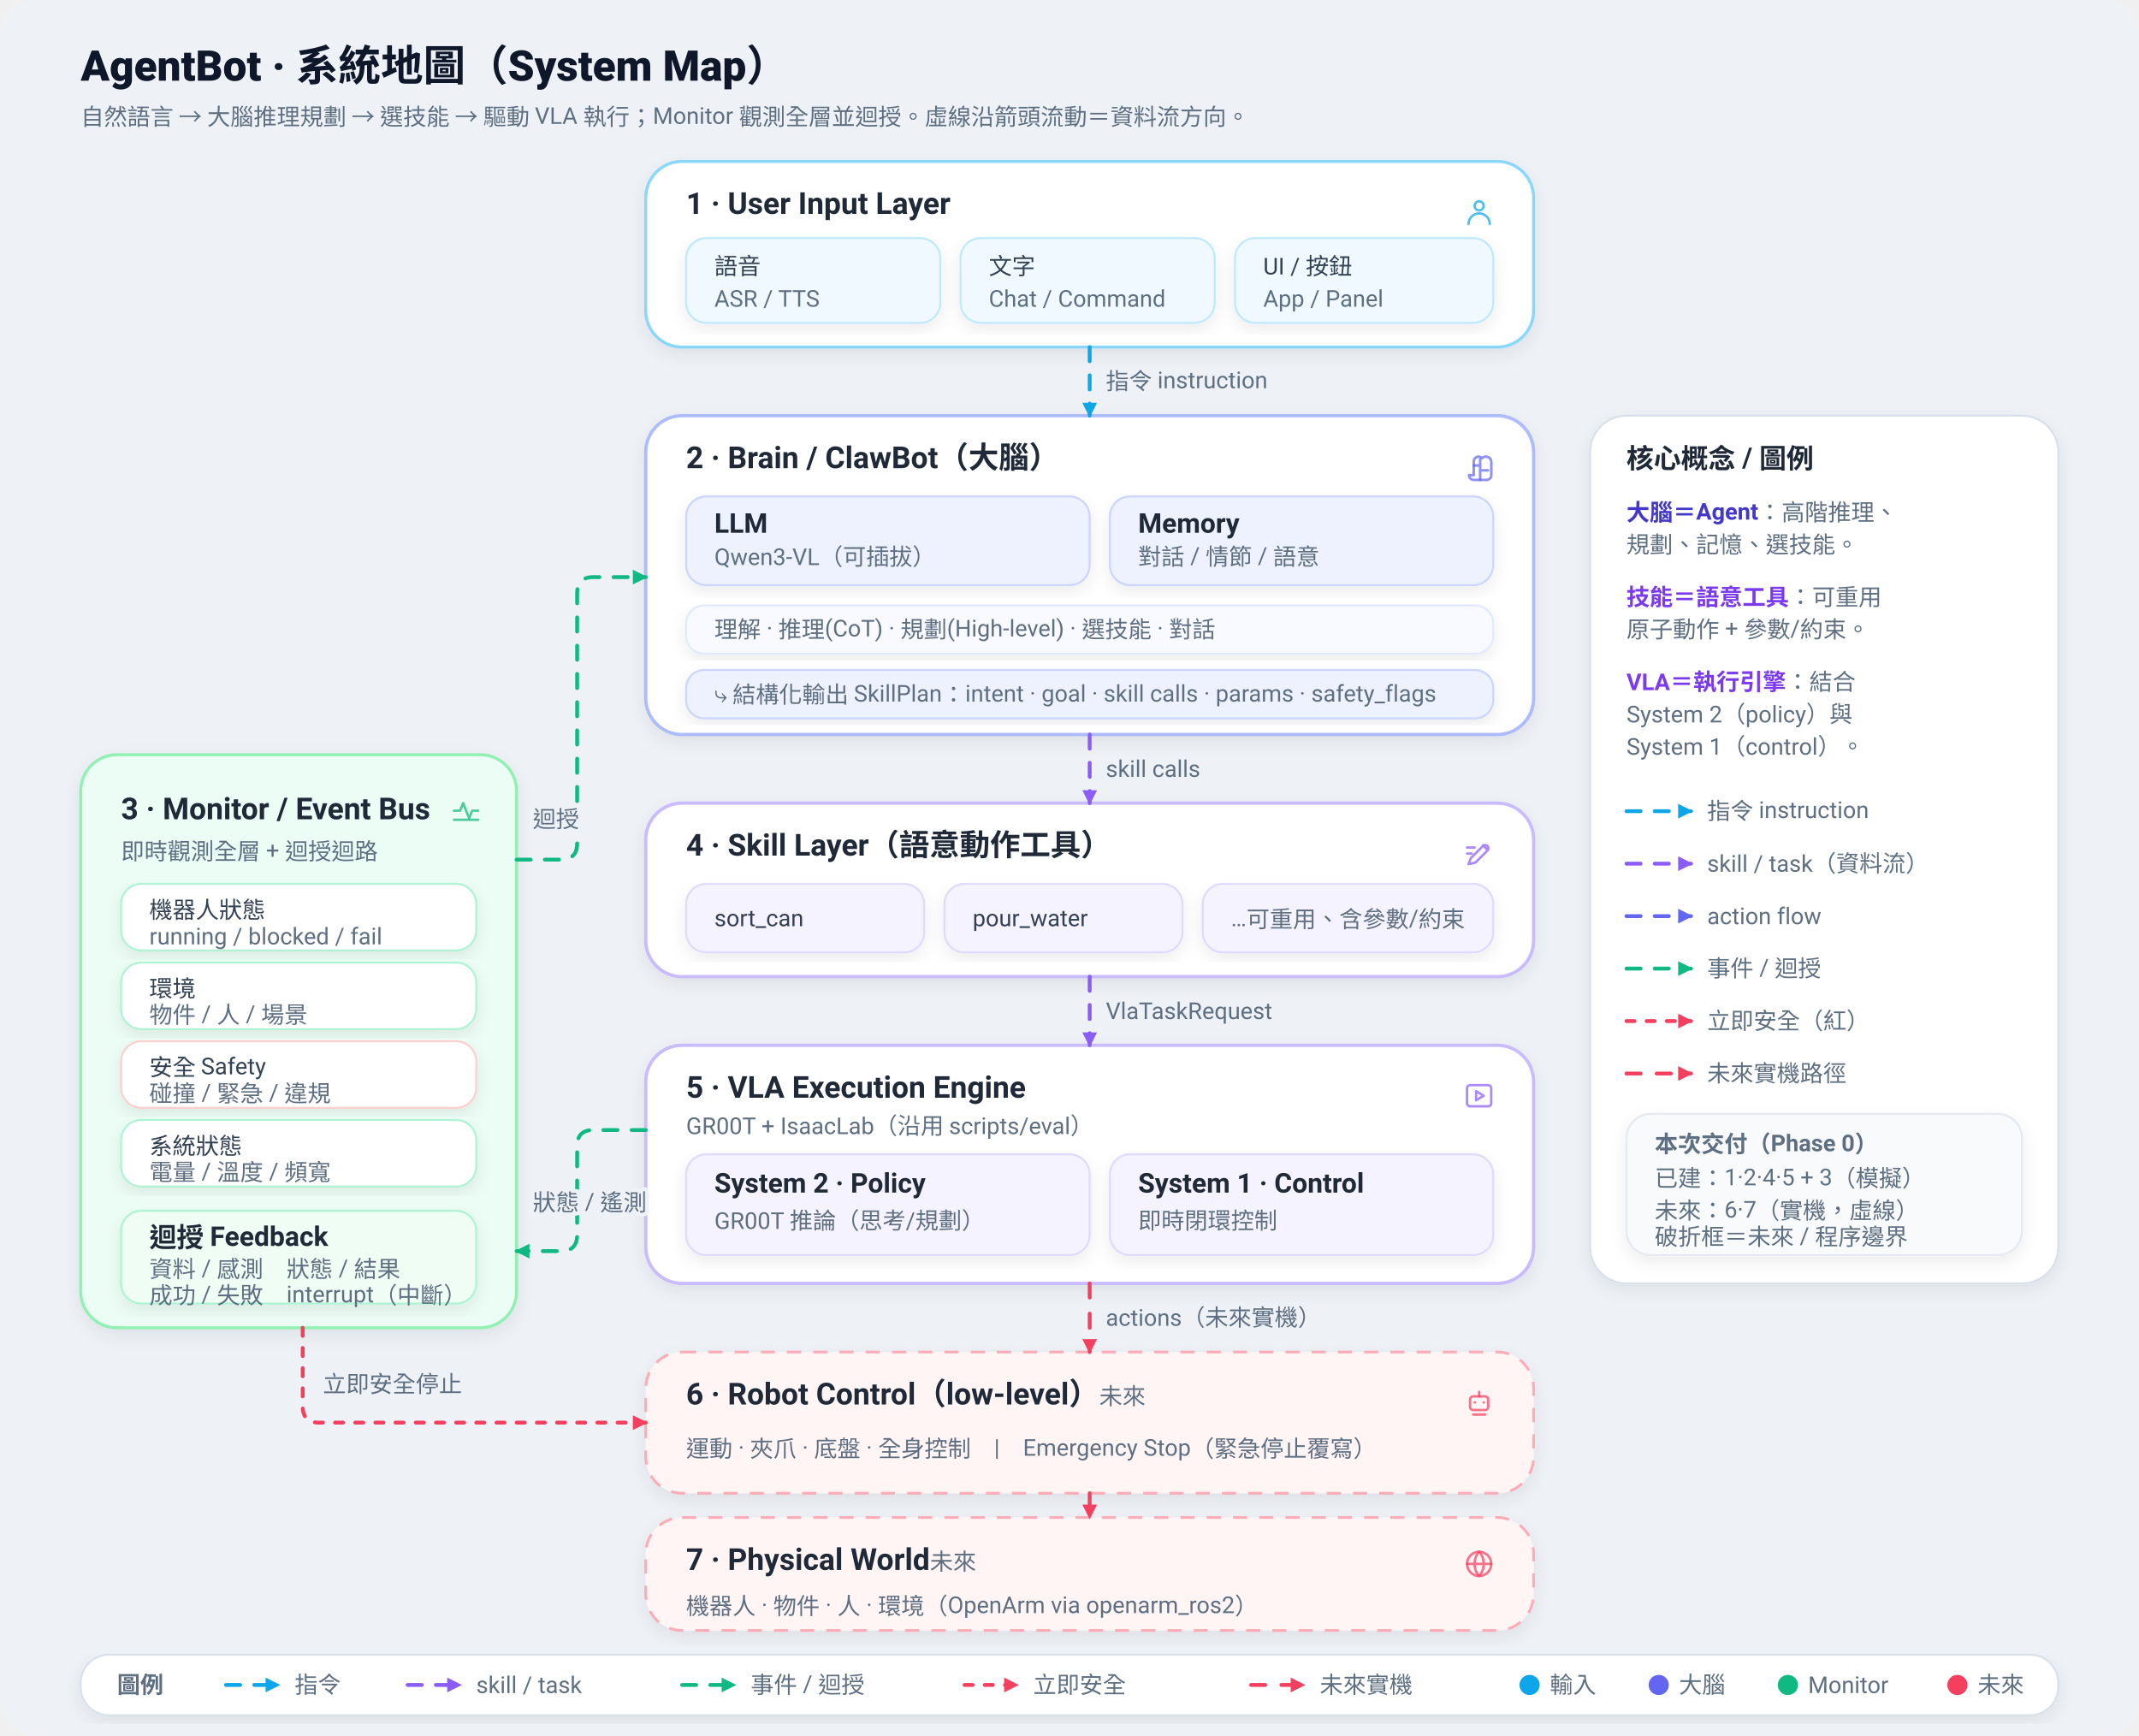
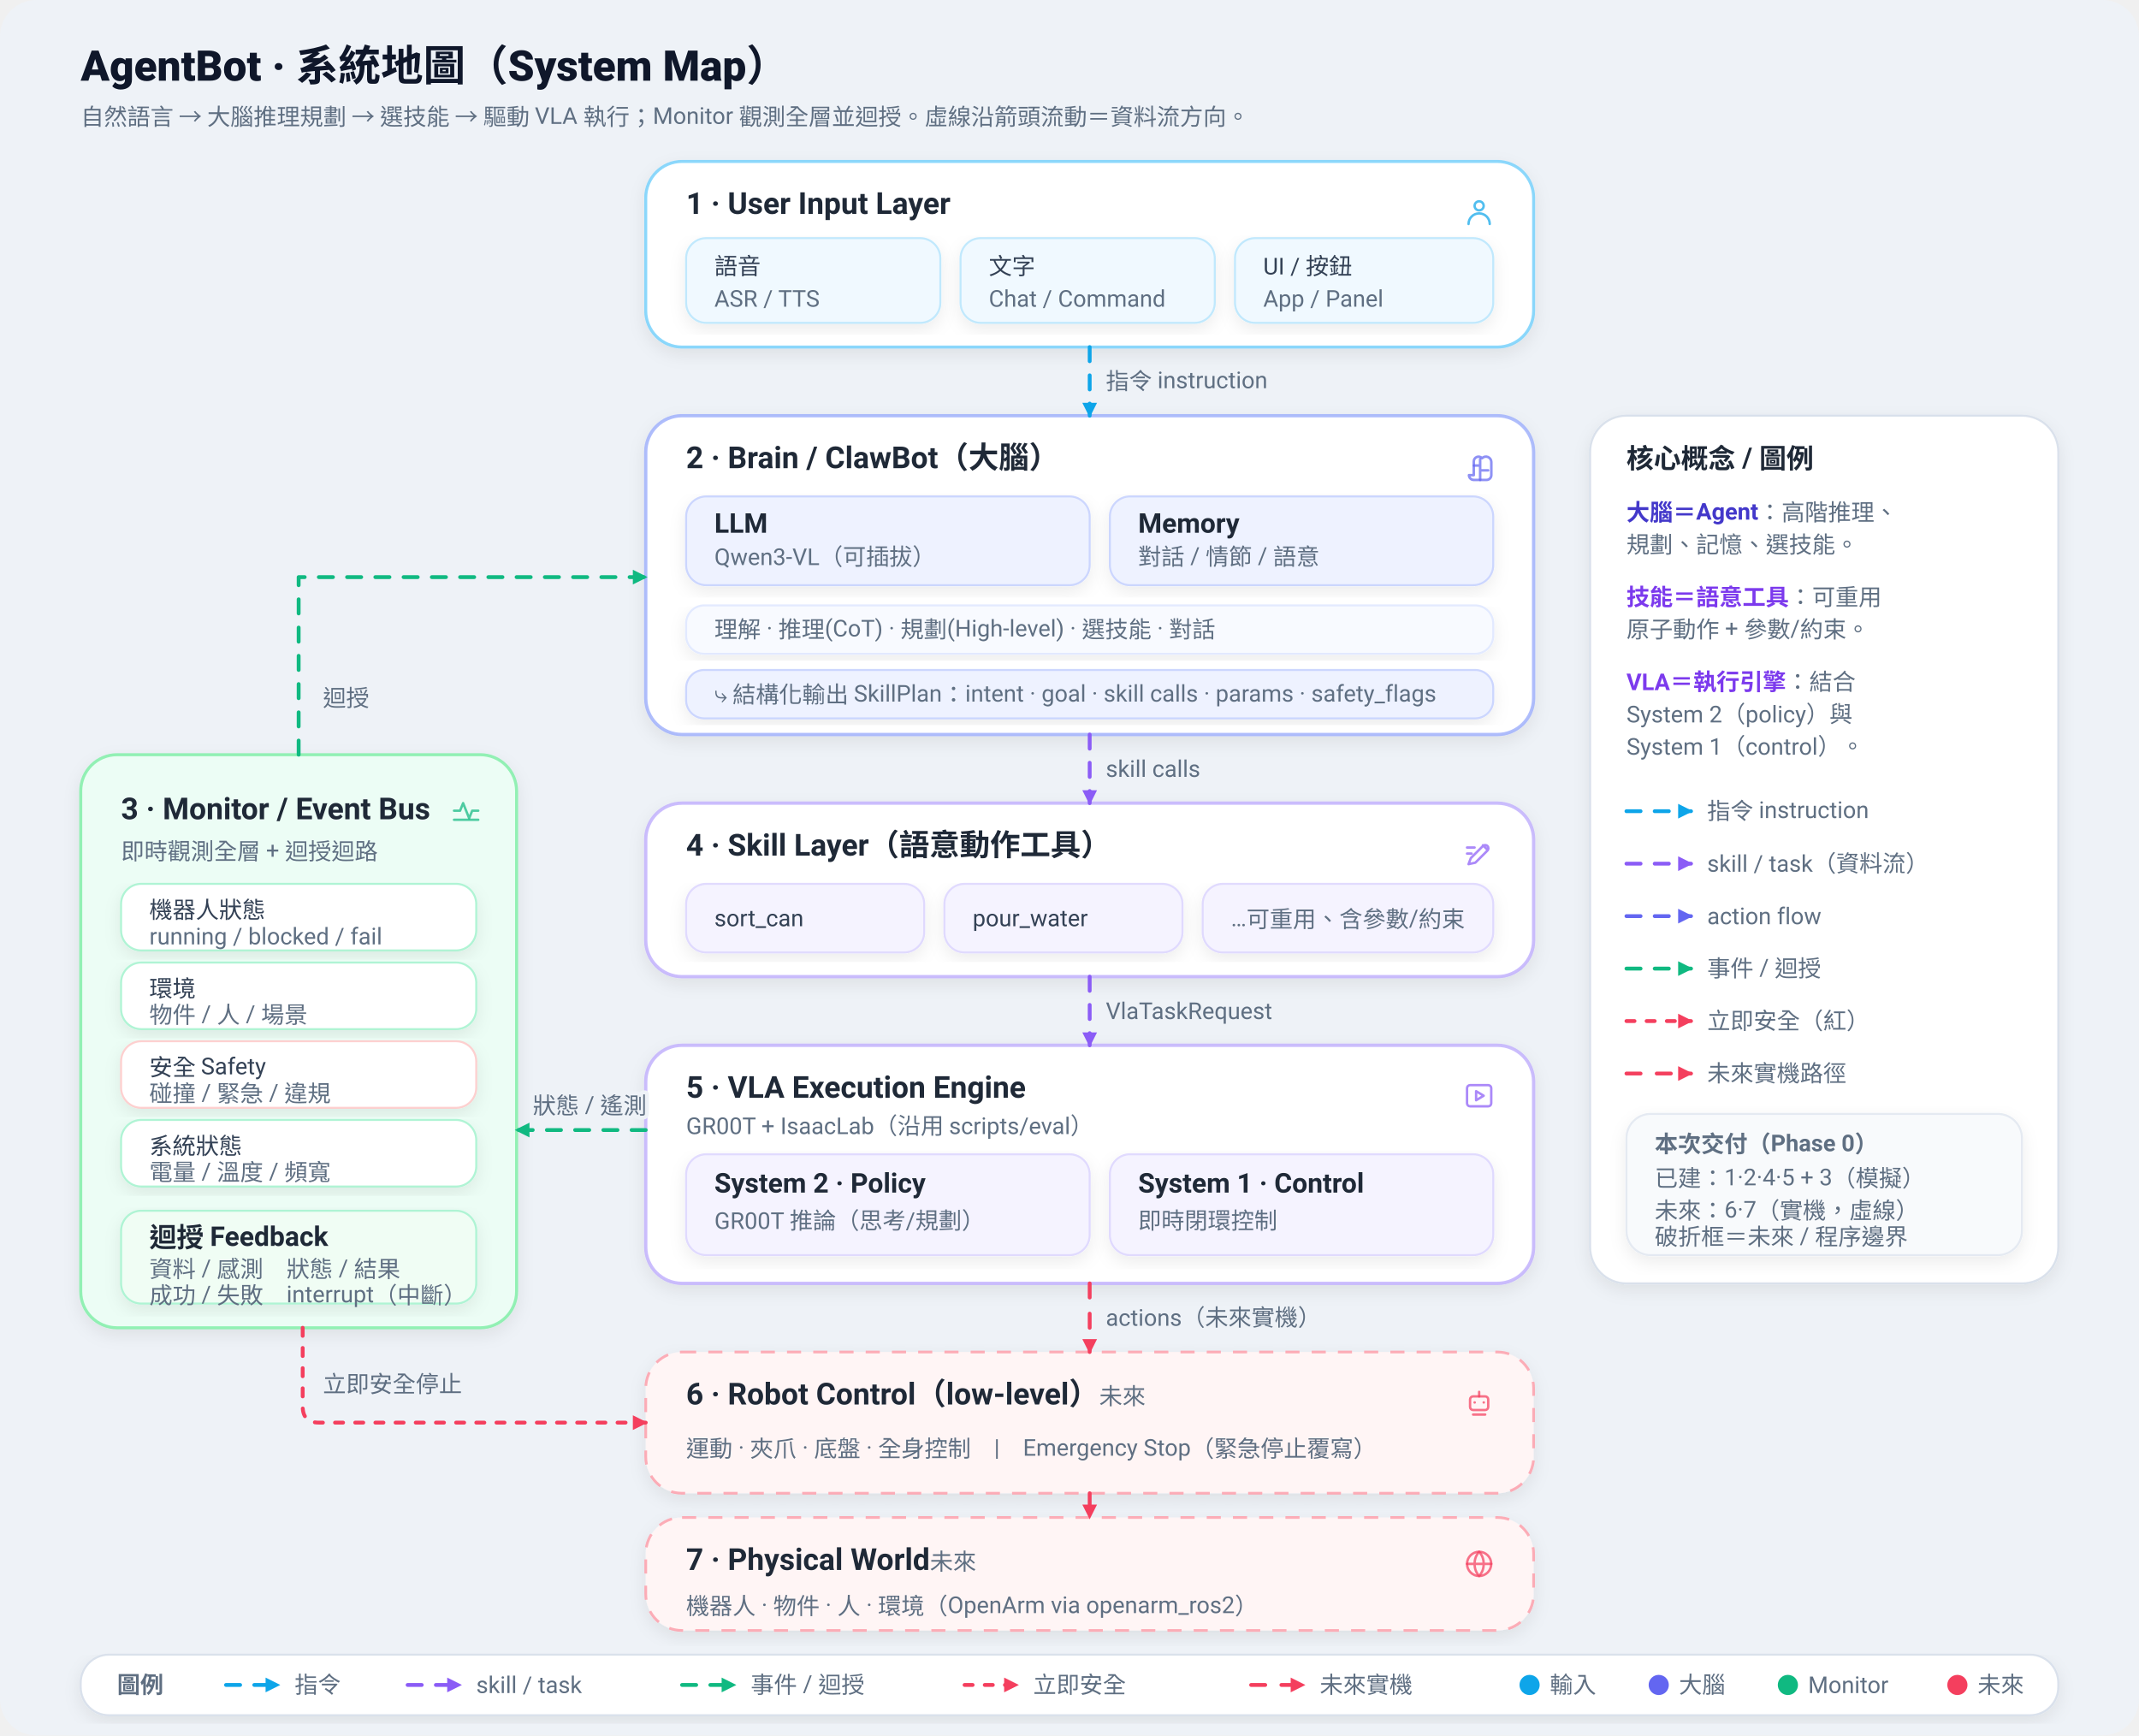
<svg xmlns="http://www.w3.org/2000/svg" viewBox="0 0 1060 860" font-family="-apple-system,'Segoe UI',Roboto,'PingFang TC','Microsoft JhengHei','Noto Sans CJK TC','Noto Serif CJK TC',sans-serif" role="img" aria-label="AgentBot 系統地圖（七個區塊）">
  <defs>
    <style>
      .h{font-weight:700;font-size:15px;fill:#1f2937}
      .h2{font-weight:700;font-size:13.5px;fill:#1f2937}
      .s{font-size:11.5px;fill:#5f6f82}
      .chip{font-size:11.5px;fill:#334155}
      .flow{fill:none;stroke-width:1.9;stroke-linecap:round;stroke-linejoin:round;stroke-dasharray:7 7;animation:dash 1s linear infinite}
      .instr{stroke:#0ea5e9} .skill{stroke:#8b5cf6} .act{stroke:#6366f1} .evt{stroke:#10b981}
      .fut{fill:none;stroke:#f43f5e;stroke-width:1.9;stroke-linecap:round;stroke-linejoin:round;stroke-dasharray:7 8;animation:dash 1.6s linear infinite}
      .safe{fill:none;stroke:#f43f5e;stroke-width:1.9;stroke-linecap:round;stroke-linejoin:round;stroke-dasharray:4 6;animation:dash .7s linear infinite}
      .ico{fill:none;stroke:currentColor;stroke-width:1.6;stroke-linecap:round;stroke-linejoin:round;opacity:.72}
      .labhalo{paint-order:stroke;stroke:#eef2f7;stroke-width:4;stroke-linejoin:round}
      rect[stroke]{filter:url(#cardShadow);stroke-opacity:.88}
      @keyframes dash{to{stroke-dashoffset:-18}}
      @media (prefers-reduced-motion: reduce){.flow,.fut,.safe{animation:none}}
    </style>
    <filter id="cardShadow" x="-8%" y="-10%" width="116%" height="124%">
      <feDropShadow dx="0" dy="3" stdDeviation="4" flood-color="#0f172a" flood-opacity="0.075" />
    </filter>
    <symbol id="ico-monitor" viewBox="0 0 24 24">
      <path class="ico" d="M4 13h4l2-5 4 10 2-5h4" />
      <path class="ico" d="M4 19h16" />
    </symbol>
    <symbol id="ico-user" viewBox="0 0 24 24">
      <circle class="ico" cx="12" cy="8" r="3" />
      <path class="ico" d="M5 20a7 7 0 0 1 14 0" />
    </symbol>
    <symbol id="ico-brain" viewBox="0 0 24 24">
      <path class="ico" d="M8 17V8.5a3 3 0 0 1 5.2-2.1A3.4 3.4 0 0 1 19 8.8V17a3 3 0 0 1-3 3H8a3 3 0 0 1-3-3Z" />
      <path class="ico" d="M12 7v13M8 11h4M12 14h5" />
    </symbol>
    <symbol id="ico-tool" viewBox="0 0 24 24">
      <path class="ico" d="m14.5 6.5 3 3M5 19l4.5-1 8-8a2.1 2.1 0 0 0-3-3l-8 8Z" />
      <path class="ico" d="M4 8h5M4 12h3" />
    </symbol>
    <symbol id="ico-run" viewBox="0 0 24 24">
      <rect class="ico" x="4" y="5" width="16" height="14" rx="2" />
      <path class="ico" d="m10 9 5 3-5 3Z" />
    </symbol>
    <symbol id="ico-robot" viewBox="0 0 24 24">
      <rect class="ico" x="6" y="8" width="12" height="9" rx="2" />
      <path class="ico" d="M12 5v3M9 12h.1M15 12h.1M8 20h8" />
    </symbol>
    <symbol id="ico-world" viewBox="0 0 24 24">
      <circle class="ico" cx="12" cy="12" r="8" />
      <path class="ico" d="M4 12h16M12 4c2 2.2 3 4.8 3 8s-1 5.8-3 8M12 4c-2 2.2-3 4.8-3 8s1 5.8 3 8" />
    </symbol>
    <marker id="i" viewBox="0 0 10 10" refX="8" refY="5" markerWidth="4.8" markerHeight="4.8" orient="auto-start-reverse">
      <path d="M1,1 L9,5 L1,9 z" fill="#0ea5e9" />
    </marker>
    <marker id="k" viewBox="0 0 10 10" refX="8" refY="5" markerWidth="4.8" markerHeight="4.8" orient="auto-start-reverse">
      <path d="M1,1 L9,5 L1,9 z" fill="#8b5cf6" />
    </marker>
    <marker id="a" viewBox="0 0 10 10" refX="8" refY="5" markerWidth="4.8" markerHeight="4.8" orient="auto-start-reverse">
      <path d="M1,1 L9,5 L1,9 z" fill="#6366f1" />
    </marker>
    <marker id="g" viewBox="0 0 10 10" refX="8" refY="5" markerWidth="4.8" markerHeight="4.8" orient="auto-start-reverse">
      <path d="M1,1 L9,5 L1,9 z" fill="#10b981" />
    </marker>
    <marker id="r" viewBox="0 0 10 10" refX="8" refY="5" markerWidth="4.8" markerHeight="4.8" orient="auto-start-reverse">
      <path d="M1,1 L9,5 L1,9 z" fill="#f43f5e" />
    </marker>
  </defs>
  <rect x="0" y="0" width="1060" height="860" fill="#eef2f7" rx="18" />
  <text x="40" y="40" font-size="21" font-weight="800" fill="#0f172a">AgentBot · 系統地圖（System Map）</text>
  <text x="40" y="62" class="s">自然語言 → 大腦推理規劃 → 選技能 → 驅動 VLA 執行；Monitor 觀測全層並迴授。虛線沿箭頭流動＝資料流方向。</text>
  <rect x="40" y="374" width="216" height="284" rx="18" fill="#ecfdf5" stroke="#86efac" stroke-width="1.5" />
  <use href="#ico-monitor" x="222" y="392" width="18" height="18" color="#10b981" />
  <text class="h" x="60" y="406" fill="#047857">3 · Monitor / Event Bus</text>
  <text class="s" x="60" y="426">即時觀測全層 + 迴授迴路</text>
  <rect x="60" y="438" width="176" height="33" rx="10" fill="#fff" stroke="#a7f3d0" />
  <text class="chip" x="74" y="455">機器人狀態</text>
  <text class="s" x="74" y="468" font-size="9.6">running / blocked / fail</text>
  <rect x="60" y="477" width="176" height="33" rx="10" fill="#fff" stroke="#a7f3d0" />
  <text class="chip" x="74" y="494">環境</text>
  <text class="s" x="74" y="507" font-size="9.6">物件 / 人 / 場景</text>
  <rect x="60" y="516" width="176" height="33" rx="10" fill="#fff" stroke="#fecaca" />
  <text class="chip" x="74" y="533" fill="#b91c1c">安全 Safety</text>
  <text class="s" x="74" y="546" font-size="9.6">碰撞 / 緊急 / 違規</text>
  <rect x="60" y="555" width="176" height="33" rx="10" fill="#fff" stroke="#a7f3d0" />
  <text class="chip" x="74" y="572">系統狀態</text>
  <text class="s" x="74" y="585" font-size="9.6">電量 / 溫度 / 頻寬</text>
  <rect x="60" y="600" width="176" height="46" rx="10" fill="#f0fdf4" stroke="#a7f3d0" />
  <text class="h2" x="74" y="618" fill="#047857">迴授 Feedback</text>
  <text class="s" x="74" y="633" font-size="9.8">資料 / 感測　狀態 / 結果</text>
  <text class="s" x="74" y="646" font-size="9.8">成功 / 失敗　interrupt（中斷）</text>
  <rect x="320" y="80" width="440" height="92" rx="18" fill="#fff" stroke="#7dd3fc" stroke-width="1.5" />
  <use href="#ico-user" x="724" y="96" width="18" height="18" color="#0ea5e9" />
  <text class="h" x="340" y="106">1 · User Input Layer</text>
  <rect x="340" y="118" width="126" height="42" rx="10" fill="#f0f9ff" stroke="#bae6fd" />
  <text class="chip" x="354" y="136">語音</text>
  <text class="s" x="354" y="152" font-size="10.5">ASR / TTS</text>
  <rect x="476" y="118" width="126" height="42" rx="10" fill="#f0f9ff" stroke="#bae6fd" />
  <text class="chip" x="490" y="136">文字</text>
  <text class="s" x="490" y="152" font-size="10.5">Chat / Command</text>
  <rect x="612" y="118" width="128" height="42" rx="10" fill="#f0f9ff" stroke="#bae6fd" />
  <text class="chip" x="626" y="136">UI / 按鈕</text>
  <text class="s" x="626" y="152" font-size="10.5">App / Panel</text>
  <rect x="320" y="206" width="440" height="158" rx="18" fill="#fff" stroke="#a5b4fc" stroke-width="1.65" />
  <use href="#ico-brain" x="724" y="222" width="19" height="19" color="#6366f1" />
  <text class="h" x="340" y="232">2 · Brain / ClawBot（大腦）</text>
  <rect x="340" y="246" width="200" height="44" rx="10" fill="#eef2ff" stroke="#c7d2fe" />
  <text class="h2" x="354" y="264">LLM</text>
  <text class="s" x="354" y="280" font-size="10.8">Qwen3-VL（可插拔）</text>
  <rect x="550" y="246" width="190" height="44" rx="10" fill="#eef2ff" stroke="#c7d2fe" />
  <text class="h2" x="564" y="264">Memory</text>
  <text class="s" x="564" y="280" font-size="10.8">對話 / 情節 / 語意</text>
  <rect x="340" y="300" width="400" height="24" rx="9" fill="#f8faff" stroke="#e0e7ff" />
  <text class="s" x="354" y="316" font-size="10.8">理解 · 推理(CoT) · 規劃(High-level) · 選技能 · 對話</text>
  <rect x="340" y="332" width="400" height="24" rx="9" fill="#eef2ff" stroke="#c7d2fe" />
  <text class="s" x="354" y="348" font-size="10.8" fill="#4338ca">⤷ 結構化輸出 SkillPlan：intent · goal · skill calls · params · safety_flags</text>
  <rect x="320" y="398" width="440" height="86" rx="18" fill="#fff" stroke="#c4b5fd" stroke-width="1.65" />
  <use href="#ico-tool" x="724" y="414" width="18" height="18" color="#8b5cf6" />
  <text class="h" x="340" y="424">4 · Skill Layer（語意動作工具）</text>
  <rect x="340" y="438" width="118" height="34" rx="10" fill="#f5f3ff" stroke="#ddd6fe" />
  <text class="chip" x="354" y="459">sort_can</text>
  <rect x="468" y="438" width="118" height="34" rx="10" fill="#f5f3ff" stroke="#ddd6fe" />
  <text class="chip" x="482" y="459">pour_water</text>
  <rect x="596" y="438" width="144" height="34" rx="10" fill="#f5f3ff" stroke="#ddd6fe" />
  <text class="s" x="610" y="459" font-size="10.8">…可重用、含參數/約束</text>
  <rect x="320" y="518" width="440" height="118" rx="18" fill="#fff" stroke="#c4b5fd" stroke-width="1.65" />
  <use href="#ico-run" x="724" y="534" width="18" height="18" color="#8b5cf6" />
  <text class="h" x="340" y="544">5 · VLA Execution Engine</text>
  <text class="s" x="340" y="562">GR00T + IsaacLab（沿用 scripts/eval）</text>
  <rect x="340" y="572" width="200" height="50" rx="10" fill="#f5f3ff" stroke="#ddd6fe" />
  <text class="h2" x="354" y="591">System 2 · Policy</text>
  <text class="s" x="354" y="609" font-size="10.8">GR00T 推論（思考/規劃）</text>
  <rect x="550" y="572" width="190" height="50" rx="10" fill="#f5f3ff" stroke="#ddd6fe" />
  <text class="h2" x="564" y="591">System 1 · Control</text>
  <text class="s" x="564" y="609" font-size="10.8">即時閉環控制</text>
  <rect x="320" y="670" width="440" height="70" rx="18" fill="#fff5f5" stroke="#fda4af" stroke-width="1.35" stroke-dasharray="7 6" />
  <use href="#ico-robot" x="724" y="686" width="18" height="18" color="#f43f5e" />
  <text class="h" x="340" y="696" fill="#be123c">6 · Robot Control（low-level）<tspan class="s" font-weight="400" fill="#9f1239">　未來</tspan>
  </text>
  <text class="s" x="340" y="722">運動 · 夾爪 · 底盤 · 全身控制　|　Emergency Stop（緊急停止覆寫）</text>
  <rect x="320" y="752" width="440" height="56" rx="18" fill="#fff5f5" stroke="#fda4af" stroke-width="1.35" stroke-dasharray="7 6" />
  <use href="#ico-world" x="724" y="766" width="18" height="18" color="#f43f5e" />
  <text class="h" x="340" y="778" fill="#be123c">7 · Physical World<tspan class="s" font-weight="400" fill="#9f1239">　未來</tspan>
  </text>
  <text class="s" x="340" y="800">機器人 · 物件 · 人 · 環境（OpenArm via openarm_ros2）</text>
  <path class="flow instr" d="M540,172 V206" marker-end="url(#i)" />
  <text class="s" x="548" y="193" fill="#0284c7" font-size="11">指令 instruction</text>
  <path class="flow skill" d="M540,364 V398" marker-end="url(#k)" />
  <text class="s" x="548" y="385" fill="#7c3aed" font-size="11">skill calls</text>
  <path class="flow skill" d="M540,484 V518" marker-end="url(#k)" />
  <text class="s" x="548" y="505" fill="#7c3aed" font-size="11">VlaTaskRequest</text>
  <path class="fut" d="M540,636 V670" marker-end="url(#r)" />
  <text class="s" x="548" y="657" fill="#be123c" font-size="11">actions（未來實機）</text>
  <path class="fut" d="M540,740 V752" marker-end="url(#r)" />
-   <path class="flow evt" d="M320,560 H294 Q286,560 286,568 V612 Q286,620 278,620 H256" marker-end="url(#g)" />
-   <text class="s labhalo" x="264" y="600" fill="#059669" font-size="10.8">狀態 / 遙測</text>
-   <path class="flow evt" d="M256,426 H278 Q286,426 286,418 V294 Q286,286 294,286 H320" marker-end="url(#g)" />
-   <text class="s labhalo" x="264" y="410" fill="#059669" font-size="10.8">迴授</text>
+   <path class="flow evt" d="M320,560 H256" marker-end="url(#g)" />
+   <text class="s labhalo" x="264" y="552" fill="#059669" font-size="10.8">狀態 / 遙測</text>
+   <path class="flow evt" d="M148,374 V286 H320" marker-end="url(#g)" />
+   <text class="s labhalo" x="160" y="350" fill="#059669" font-size="10.8">迴授</text>
  <path class="safe" d="M150,658 V697 Q150,705 158,705 H320" marker-end="url(#r)" />
  <text class="s labhalo" x="160" y="690" fill="#be123c" font-size="10.8">立即安全停止</text>
  <rect x="788" y="206" width="232" height="430" rx="18" fill="#fff" stroke="#d6deea" />
  <text class="h2" x="806" y="232" fill="#334155">核心概念 / 圖例</text>
  <text class="s" x="806" y="258" font-size="11">
    <tspan font-weight="700" fill="#4338ca">大腦＝Agent</tspan>：高階推理、</text>
  <text class="s" x="806" y="274" font-size="11">規劃、記憶、選技能。</text>
  <text class="s" x="806" y="300" font-size="11">
    <tspan font-weight="700" fill="#7c3aed">技能＝語意工具</tspan>：可重用</text>
  <text class="s" x="806" y="316" font-size="11">原子動作 + 參數/約束。</text>
  <text class="s" x="806" y="342" font-size="11">
    <tspan font-weight="700" fill="#7c3aed">VLA＝執行引擎</tspan>：結合</text>
  <text class="s" x="806" y="358" font-size="11">System 2（policy）與</text>
  <text class="s" x="806" y="374" font-size="11">System 1（control）。</text>
  <line x1="806" y1="402" x2="838" y2="402" class="flow instr" marker-end="url(#i)" />
  <text class="s" x="846" y="406" font-size="10.8">指令 instruction</text>
  <line x1="806" y1="428" x2="838" y2="428" class="flow skill" marker-end="url(#k)" />
  <text class="s" x="846" y="432" font-size="10.8">skill / task（資料流）</text>
  <line x1="806" y1="454" x2="838" y2="454" class="flow act" marker-end="url(#a)" />
  <text class="s" x="846" y="458" font-size="10.8">action flow</text>
  <line x1="806" y1="480" x2="838" y2="480" class="flow evt" marker-end="url(#g)" />
  <text class="s" x="846" y="484" font-size="10.8">事件 / 迴授</text>
  <line x1="806" y1="506" x2="838" y2="506" class="safe" marker-end="url(#r)" />
  <text class="s" x="846" y="510" font-size="10.8">立即安全（紅）</text>
  <line x1="806" y1="532" x2="838" y2="532" class="fut" marker-end="url(#r)" />
  <text class="s" x="846" y="536" font-size="10.8">未來實機路徑</text>
  <rect x="806" y="552" width="196" height="70" rx="12" fill="#f8fafc" stroke="#e2e8f0" />
  <text class="s" x="820" y="571" font-size="10.6" font-weight="700" fill="#334155">本次交付（Phase 0）</text>
  <text class="s" x="820" y="588" font-size="10.6">已建：1·2·4·5 + 3（模擬）</text>
  <text class="s" x="820" y="604" font-size="10.6">未來：6·7（實機，虛線）</text>
  <text class="s" x="820" y="617" font-size="10.1" fill="#94a3b8">破折框＝未來 / 程序邊界</text>
  <rect x="40" y="820" width="980" height="30" rx="14" fill="#fff" stroke="#d6deea" />
  <text class="s" x="58" y="839" font-weight="700" fill="#334155">圖例</text>
  <line x1="112" y1="835" x2="138" y2="835" class="flow instr" marker-end="url(#i)" />
  <text class="s" x="146" y="839" font-size="10.5">指令</text>
  <line x1="202" y1="835" x2="228" y2="835" class="flow skill" marker-end="url(#k)" />
  <text class="s" x="236" y="839" font-size="10.5">skill / task</text>
  <line x1="338" y1="835" x2="364" y2="835" class="flow evt" marker-end="url(#g)" />
  <text class="s" x="372" y="839" font-size="10.5">事件 / 迴授</text>
  <line x1="478" y1="835" x2="504" y2="835" class="safe" marker-end="url(#r)" />
  <text class="s" x="512" y="839" font-size="10.5">立即安全</text>
  <line x1="620" y1="835" x2="646" y2="835" class="fut" marker-end="url(#r)" />
  <text class="s" x="654" y="839" font-size="10.5">未來實機</text>
  <circle cx="758" cy="835" r="5" fill="#0ea5e9" />
  <text class="s" x="768" y="839" font-size="10.5">輸入</text>
  <circle cx="822" cy="835" r="5" fill="#6366f1" />
  <text class="s" x="832" y="839" font-size="10.5">大腦</text>
  <circle cx="886" cy="835" r="5" fill="#10b981" />
  <text class="s" x="896" y="839" font-size="10.5">Monitor</text>
  <circle cx="970" cy="835" r="5" fill="#f43f5e" />
  <text class="s" x="980" y="839" font-size="10.5">未來</text>
</svg>
